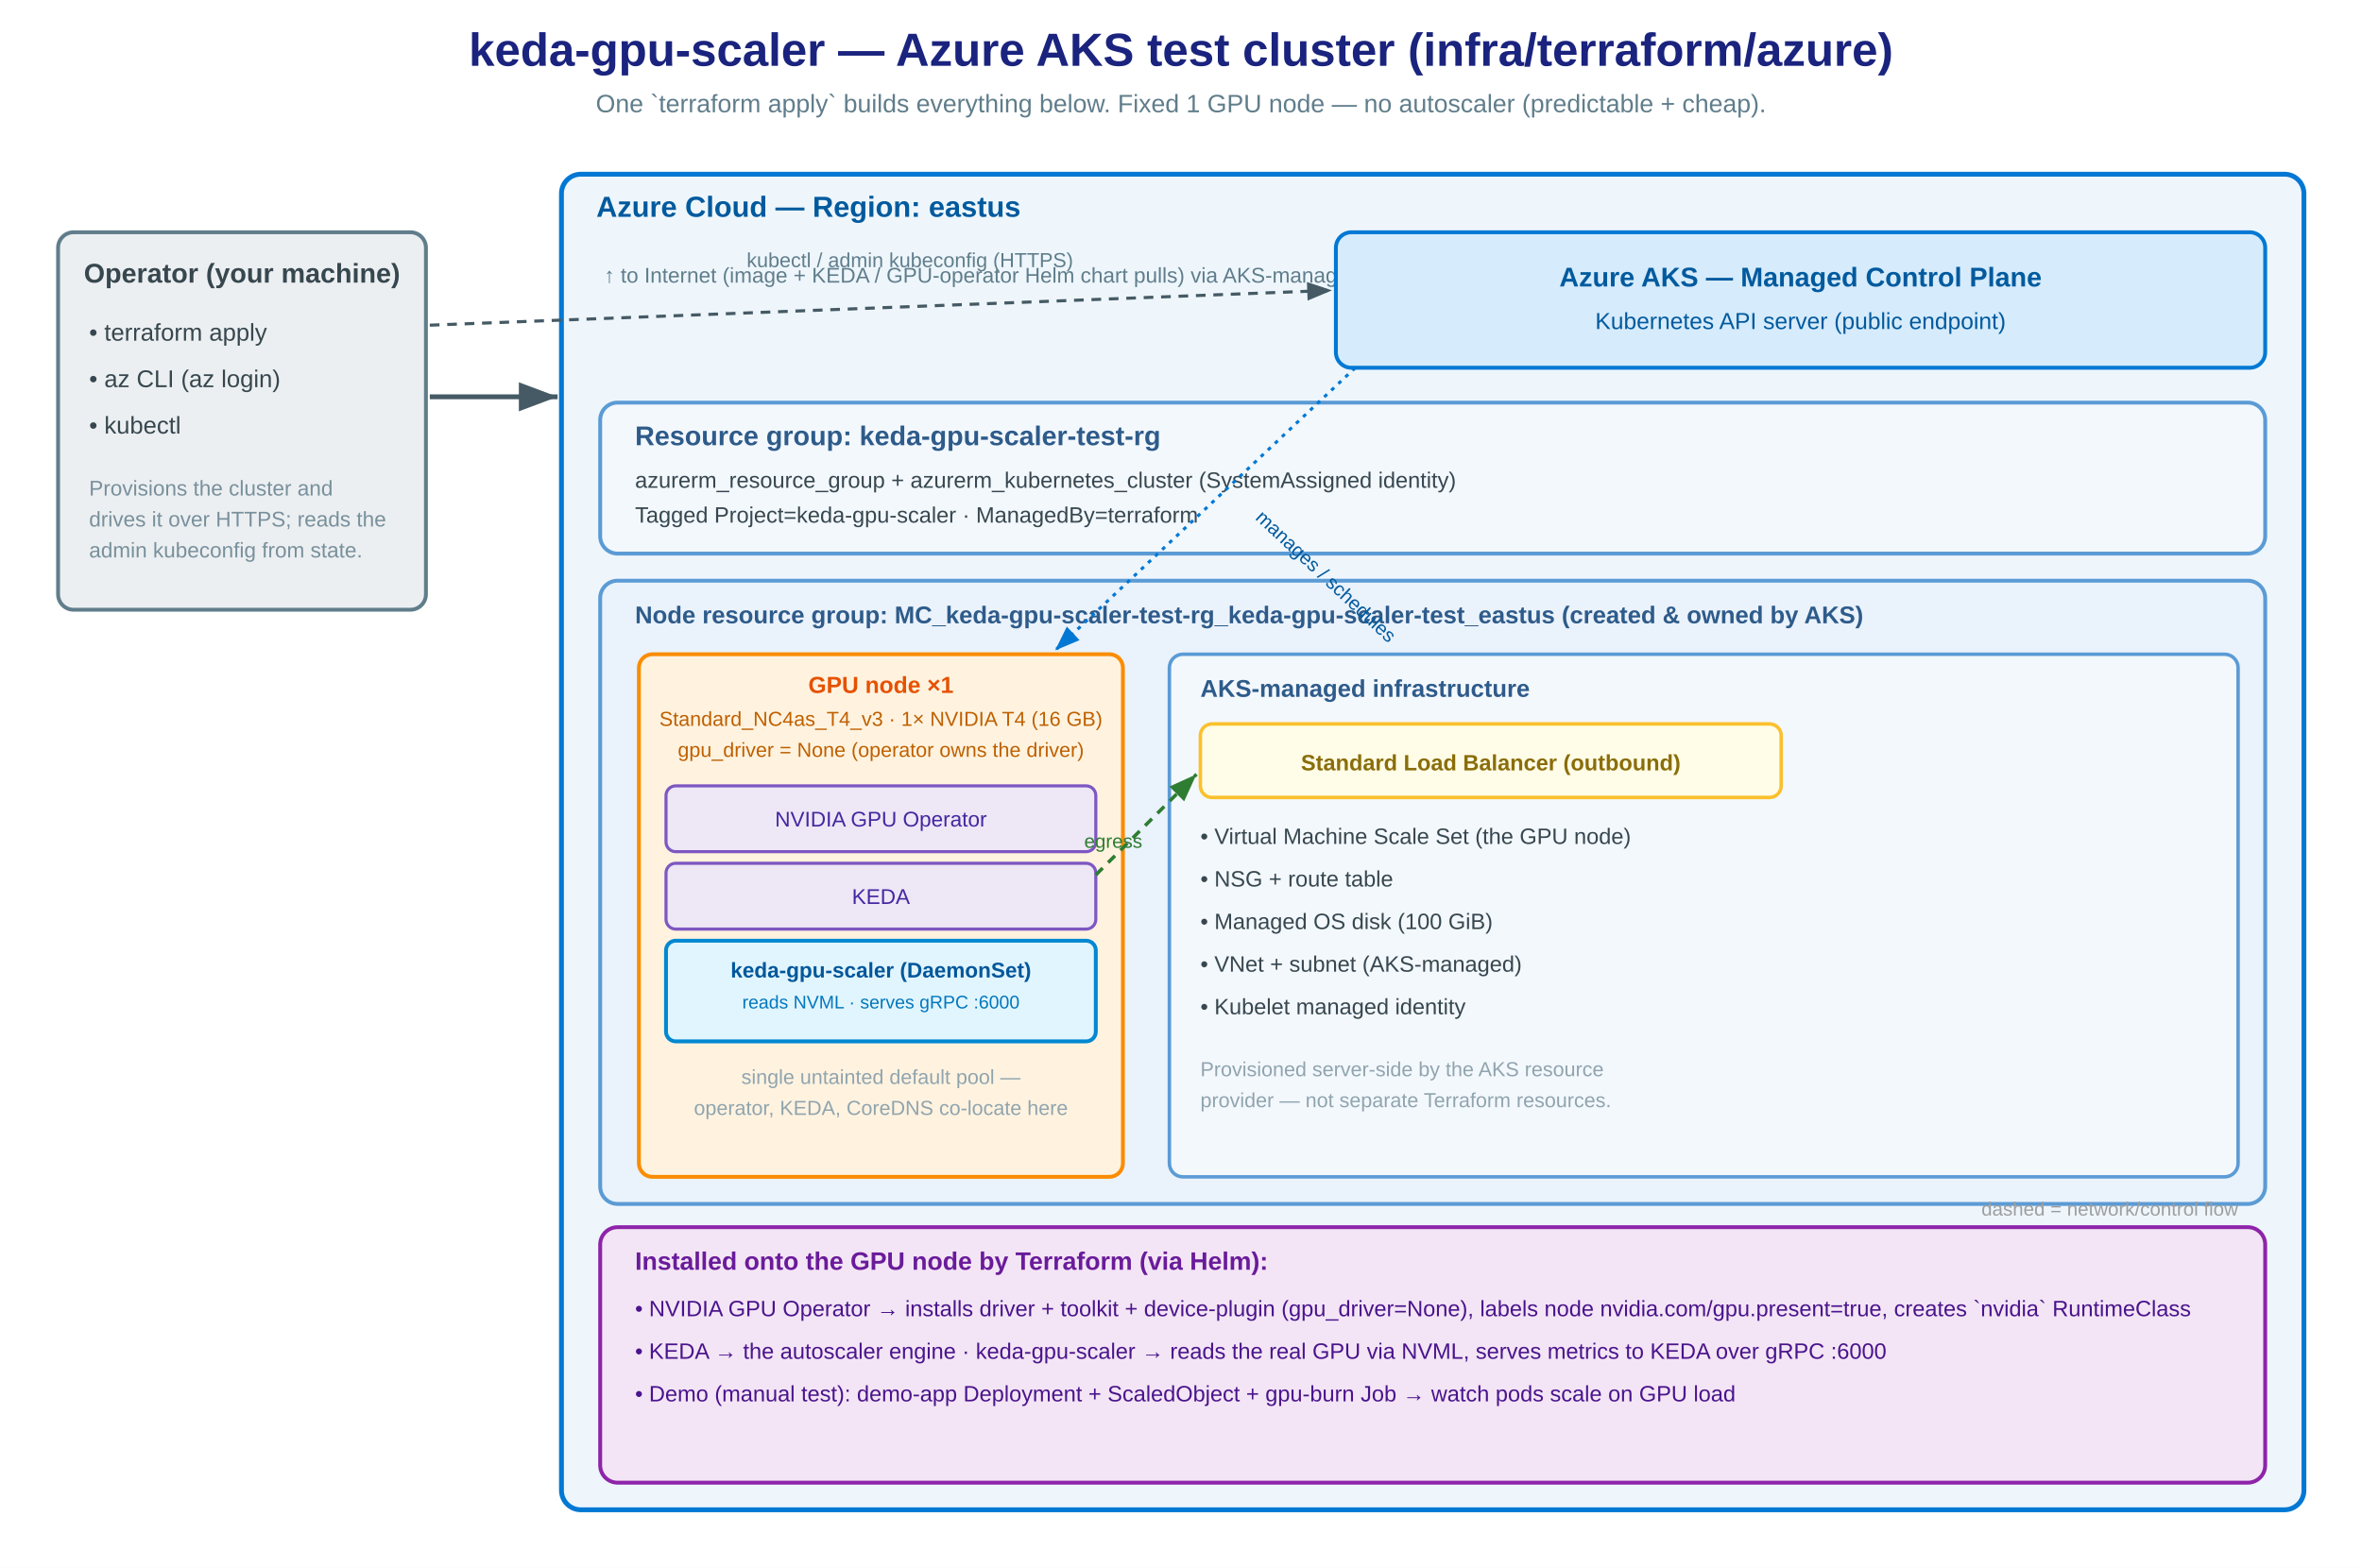
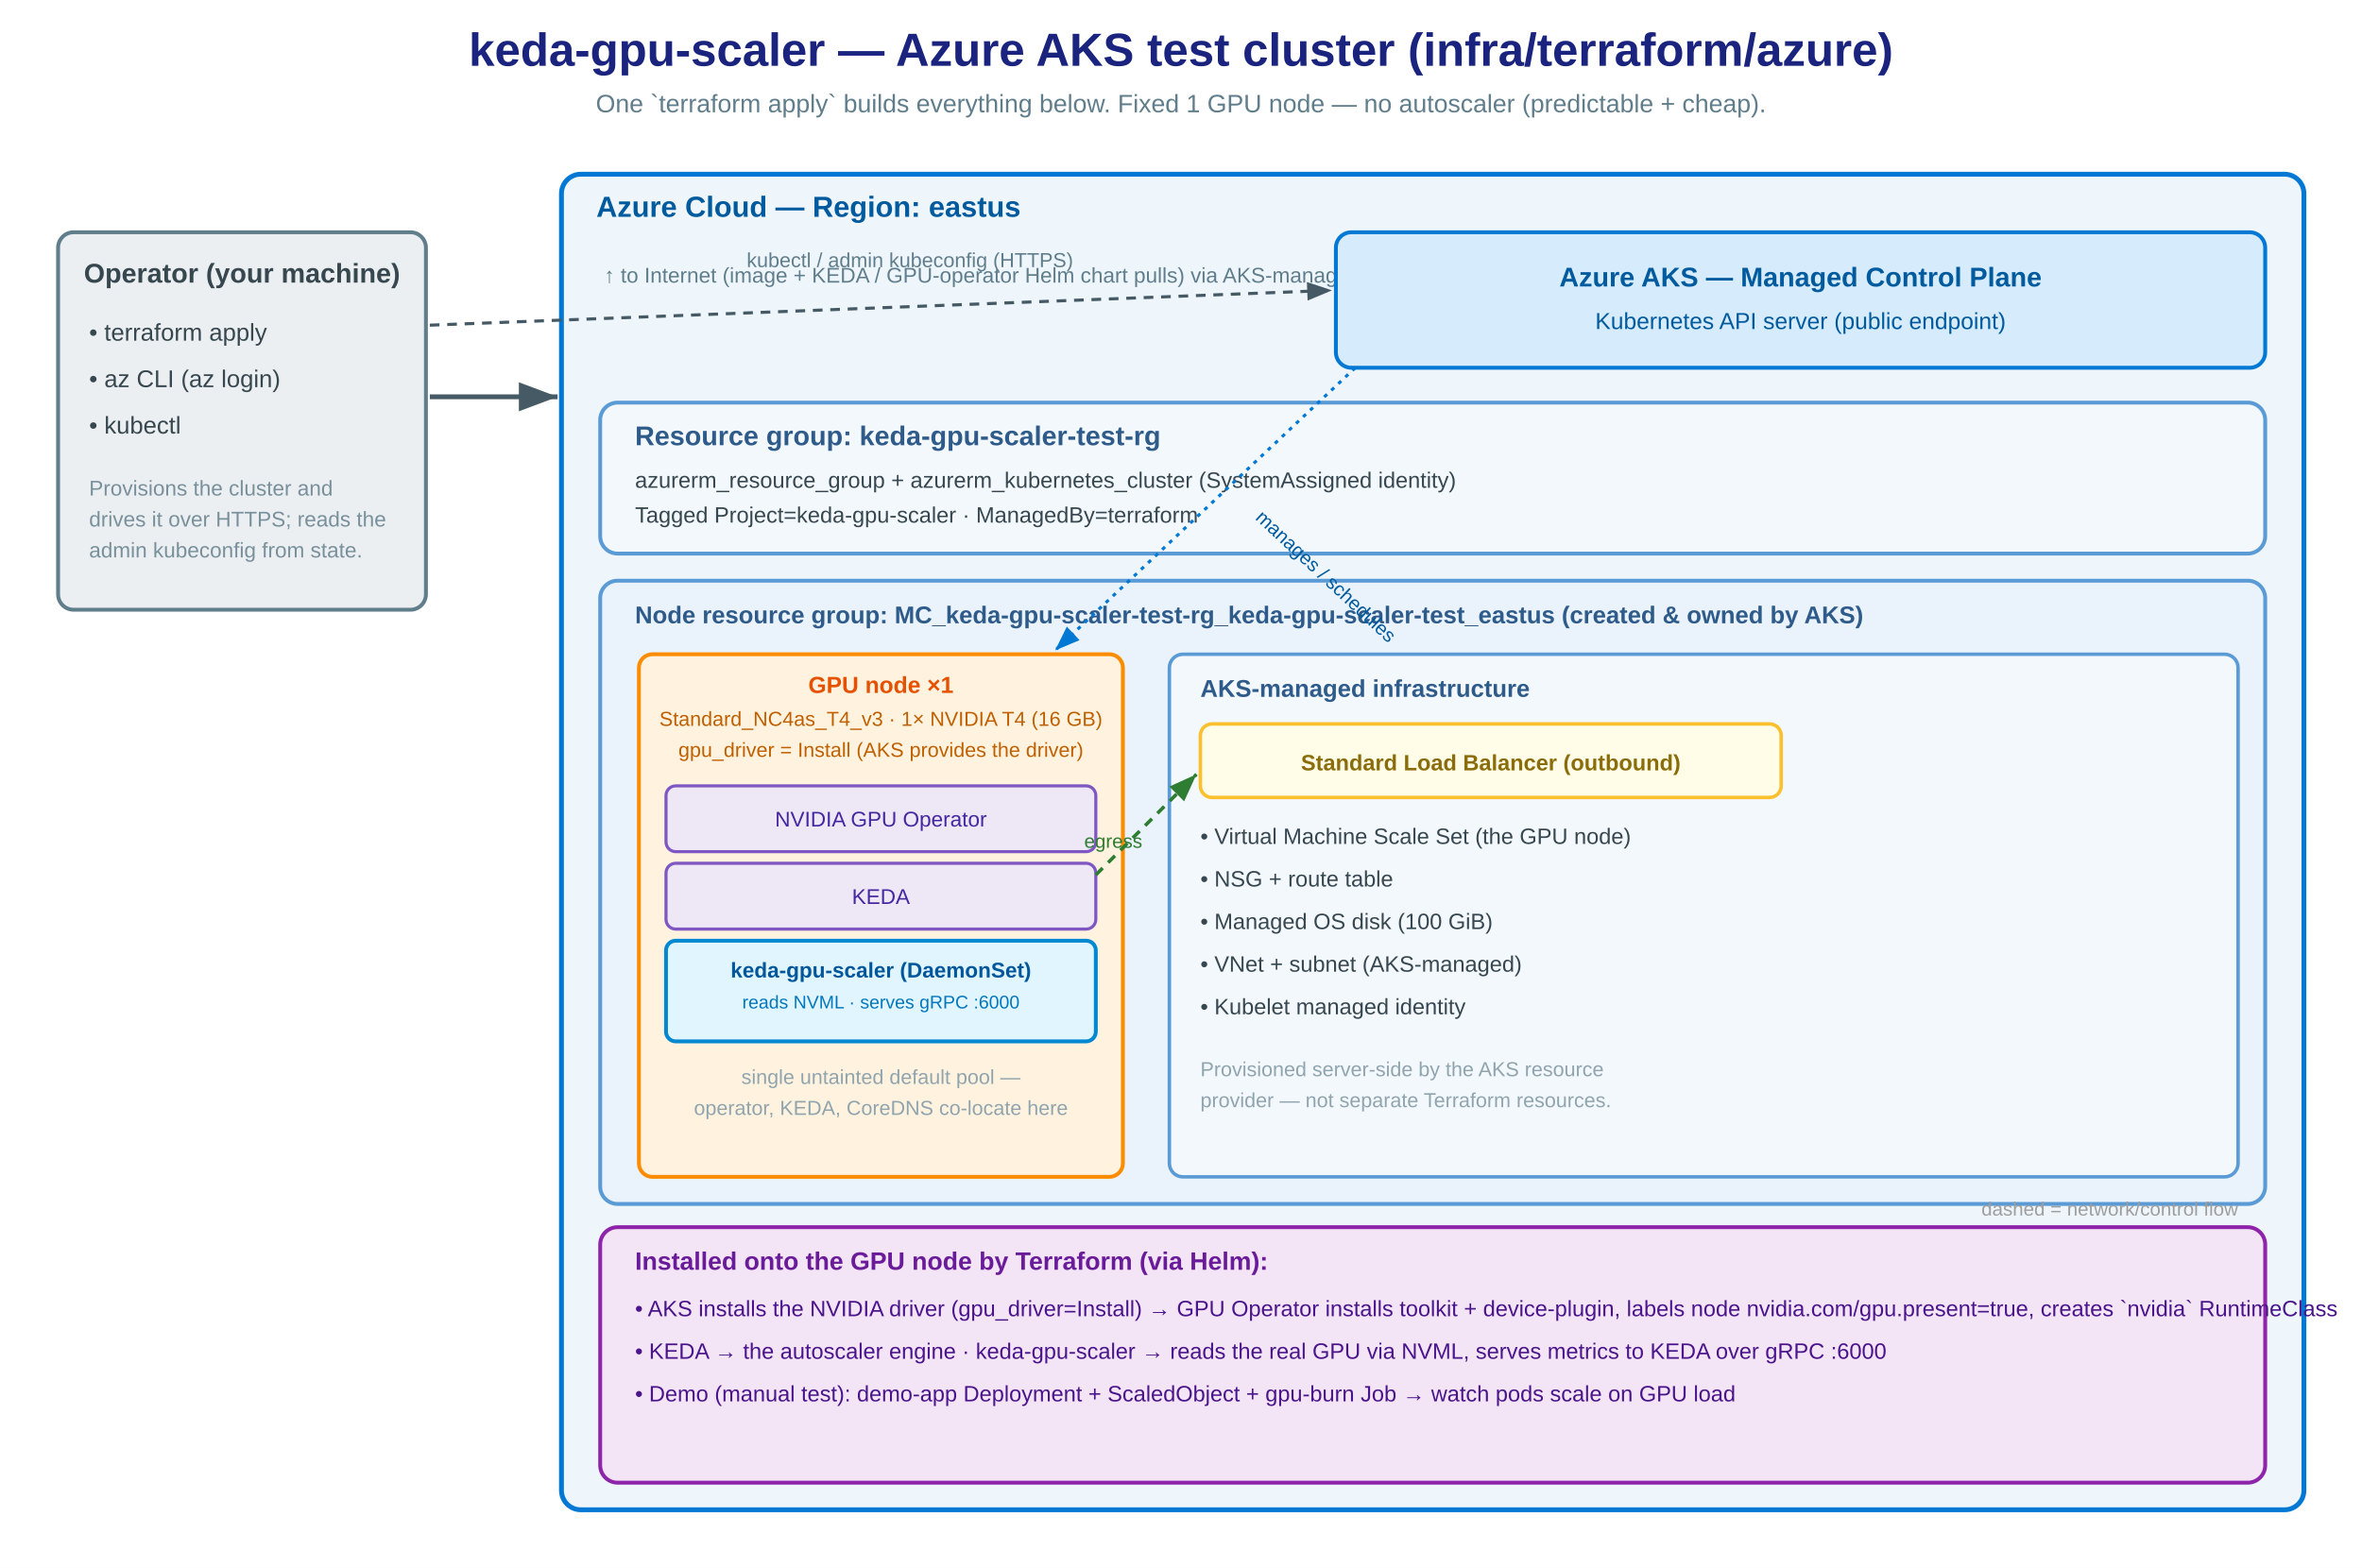
<svg xmlns="http://www.w3.org/2000/svg" viewBox="0 0 1220 810" font-family="Segoe UI, Arial, sans-serif">
  <defs>
    <marker id="arrow" markerWidth="10" markerHeight="10" refX="8" refY="3" orient="auto" markerUnits="strokeWidth">
      <path d="M0,0 L8,3 L0,6 z" fill="#455a64" />
    </marker>
    <marker id="arrowa" markerWidth="10" markerHeight="10" refX="8" refY="3" orient="auto" markerUnits="strokeWidth">
      <path d="M0,0 L8,3 L0,6 z" fill="#0078d4" />
    </marker>
    <marker id="arrowg" markerWidth="10" markerHeight="10" refX="8" refY="3" orient="auto" markerUnits="strokeWidth">
      <path d="M0,0 L8,3 L0,6 z" fill="#2e7d32" />
    </marker>
  </defs>
  <rect x="0" y="0" width="1220" height="810" fill="#ffffff" />
  <text x="610" y="34" text-anchor="middle" font-size="24" font-weight="bold" fill="#1a237e">keda-gpu-scaler — Azure AKS test cluster (infra/terraform/azure)</text>
  <text x="610" y="58" text-anchor="middle" font-size="13" fill="#607d8b">One `terraform apply` builds everything below. Fixed 1 GPU node — no autoscaler (predictable + cheap).</text>
  <rect x="30" y="120" width="190" height="195" rx="8" fill="#eceff1" stroke="#607d8b" stroke-width="2" />
  <text x="125" y="146" text-anchor="middle" font-size="14" font-weight="bold" fill="#37474f">Operator (your machine)</text>
  <text x="46" y="176" font-size="12.5" fill="#37474f">• terraform apply</text>
  <text x="46" y="200" font-size="12.5" fill="#37474f">• az CLI (az login)</text>
  <text x="46" y="224" font-size="12.5" fill="#37474f">• kubectl</text>
  <text x="46" y="256" font-size="11" fill="#78909c">Provisions the cluster and</text>
  <text x="46" y="272" font-size="11" fill="#78909c">drives it over HTTPS; reads the</text>
  <text x="46" y="288" font-size="11" fill="#78909c">admin kubeconfig from state.</text>
  <line x1="222" y1="205" x2="288" y2="205" stroke="#455a64" stroke-width="2.5" marker-end="url(#arrow)" />
  <rect x="290" y="90" width="900" height="690" rx="10" fill="#eef6fc" stroke="#0078d4" stroke-width="2.5" />
  <text x="308" y="112" font-size="15" font-weight="bold" fill="#005a9e">Azure Cloud — Region: eastus</text>
  <text x="312" y="146" font-size="11" fill="#607d8b">↑ to Internet (image + KEDA / GPU-operator Helm chart pulls) via AKS-managed outbound (Standard LB)</text>
  <rect x="690" y="120" width="480" height="70" rx="8" fill="#d6ebfb" stroke="#0078d4" stroke-width="2" />
  <text x="930" y="148" text-anchor="middle" font-size="14" font-weight="bold" fill="#005a9e">Azure AKS — Managed Control Plane</text>
  <text x="930" y="170" text-anchor="middle" font-size="12" fill="#005a9e">Kubernetes API server (public endpoint)</text>
  <line x1="222" y1="168" x2="688" y2="150" stroke="#455a64" stroke-width="1.6" stroke-dasharray="5,4" marker-end="url(#arrow)" />
  <text x="470" y="138" text-anchor="middle" font-size="10.5" fill="#607d8b">kubectl / admin kubeconfig (HTTPS)</text>
  <rect x="310" y="208" width="860" height="78" rx="9" fill="#f3f8fd" stroke="#5b9bd5" stroke-width="2" />
  <text x="328" y="230" font-size="14" font-weight="bold" fill="#2e5b8a">Resource group: keda-gpu-scaler-test-rg</text>
  <text x="328" y="252" font-size="11.5" fill="#37474f">azurerm_resource_group + azurerm_kubernetes_cluster (SystemAssigned identity)</text>
  <text x="328" y="270" font-size="11.5" fill="#37474f">Tagged Project=keda-gpu-scaler · ManagedBy=terraform</text>
  <rect x="310" y="300" width="860" height="322" rx="9" fill="#eaf2fb" stroke="#5b9bd5" stroke-width="2" />
  <text x="328" y="322" font-size="12.5" font-weight="bold" fill="#2e5b8a">Node resource group: MC_keda-gpu-scaler-test-rg_keda-gpu-scaler-test_eastus  (created &amp; owned by AKS)</text>
  <rect x="330" y="338" width="250" height="270" rx="7" fill="#fff3e0" stroke="#fb8c00" stroke-width="2" />
  <text x="455" y="358" text-anchor="middle" font-size="12" font-weight="bold" fill="#e65100">GPU node ×1</text>
  <text x="455" y="375" text-anchor="middle" font-size="10.5" fill="#bf6000">Standard_NC4as_T4_v3 · 1× NVIDIA T4 (16 GB)</text>
-   <text x="455" y="391" text-anchor="middle" font-size="10.5" fill="#bf6000">gpu_driver = None (operator owns the driver)</text>
+   <text x="455" y="391" text-anchor="middle" font-size="10.5" fill="#bf6000">gpu_driver = Install (AKS provides the driver)</text>
  <rect x="344" y="406" width="222" height="34" rx="5" fill="#ede7f6" stroke="#7e57c2" stroke-width="1.6" />
  <text x="455" y="427" text-anchor="middle" font-size="11" fill="#4527a0">NVIDIA GPU Operator</text>
  <rect x="344" y="446" width="222" height="34" rx="5" fill="#ede7f6" stroke="#7e57c2" stroke-width="1.6" />
  <text x="455" y="467" text-anchor="middle" font-size="11" fill="#4527a0">KEDA</text>
  <rect x="344" y="486" width="222" height="52" rx="5" fill="#e1f5fe" stroke="#0288d1" stroke-width="2" />
  <text x="455" y="505" text-anchor="middle" font-size="11" font-weight="bold" fill="#01579b">keda-gpu-scaler (DaemonSet)</text>
  <text x="455" y="521" text-anchor="middle" font-size="9.5" fill="#0277bd">reads NVML · serves gRPC :6000</text>
  <text x="455" y="560" text-anchor="middle" font-size="10.5" fill="#90a4ae">single untainted default pool —</text>
  <text x="455" y="576" text-anchor="middle" font-size="10.5" fill="#90a4ae">operator, KEDA, CoreDNS co-locate here</text>
  <rect x="604" y="338" width="552" height="270" rx="7" fill="#f3f8fd" stroke="#5b9bd5" stroke-width="1.8" />
  <text x="620" y="360" font-size="12.5" font-weight="bold" fill="#2e5b8a">AKS-managed infrastructure</text>
  <rect x="620" y="374" width="300" height="38" rx="6" fill="#fffde7" stroke="#fbc02d" stroke-width="1.8" />
  <text x="770" y="398" text-anchor="middle" font-size="11.5" font-weight="bold" fill="#8a6d0a">Standard Load Balancer (outbound)</text>
  <text x="620" y="436" font-size="11.5" fill="#37474f">• Virtual Machine Scale Set (the GPU node)</text>
  <text x="620" y="458" font-size="11.5" fill="#37474f">• NSG + route table</text>
  <text x="620" y="480" font-size="11.5" fill="#37474f">• Managed OS disk (100 GiB)</text>
  <text x="620" y="502" font-size="11.5" fill="#37474f">• VNet + subnet (AKS-managed)</text>
  <text x="620" y="524" font-size="11.5" fill="#37474f">• Kubelet managed identity</text>
  <text x="620" y="556" font-size="10.5" fill="#90a4ae">Provisioned server-side by the AKS resource</text>
  <text x="620" y="572" font-size="10.5" fill="#90a4ae">provider — not separate Terraform resources.</text>
  <line x1="566" y1="452" x2="618" y2="400" stroke="#2e7d32" stroke-width="1.8" stroke-dasharray="5,4" marker-end="url(#arrowg)" />
  <text x="560" y="438" font-size="10" fill="#2e7d32">egress</text>
  <line x1="700" y1="190" x2="545" y2="336" stroke="#0078d4" stroke-width="1.6" stroke-dasharray="2,3" marker-end="url(#arrowa)" />
  <text x="648" y="268" font-size="10" fill="#005a9e" transform="rotate(43 648 268)">manages / schedules</text>
  <rect x="310" y="634" width="860" height="132" rx="9" fill="#f3e5f5" stroke="#8e24aa" stroke-width="2" />
  <text x="328" y="656" font-size="13" font-weight="bold" fill="#6a1b9a">Installed onto the GPU node by Terraform (via Helm):</text>
-   <text x="328" y="680" font-size="11.5" fill="#4a148c">• NVIDIA GPU Operator → installs driver + toolkit + device-plugin (gpu_driver=None), labels node nvidia.com/gpu.present=true, creates `nvidia` RuntimeClass</text>
+   <text x="328" y="680" font-size="11.5" fill="#4a148c">• AKS installs the NVIDIA driver (gpu_driver=Install) → GPU Operator installs toolkit + device-plugin, labels node nvidia.com/gpu.present=true, creates `nvidia` RuntimeClass</text>
  <text x="328" y="702" font-size="11.5" fill="#4a148c">• KEDA → the autoscaler engine   ·   keda-gpu-scaler → reads the real GPU via NVML, serves metrics to KEDA over gRPC :6000</text>
  <text x="328" y="724" font-size="11.5" fill="#4a148c">• Demo (manual test): demo-app Deployment + ScaledObject + gpu-burn Job → watch pods scale on GPU load</text>
  <text x="1156" y="628" text-anchor="end" font-size="10" fill="#9e9e9e">dashed = network/control flow</text>
</svg>
